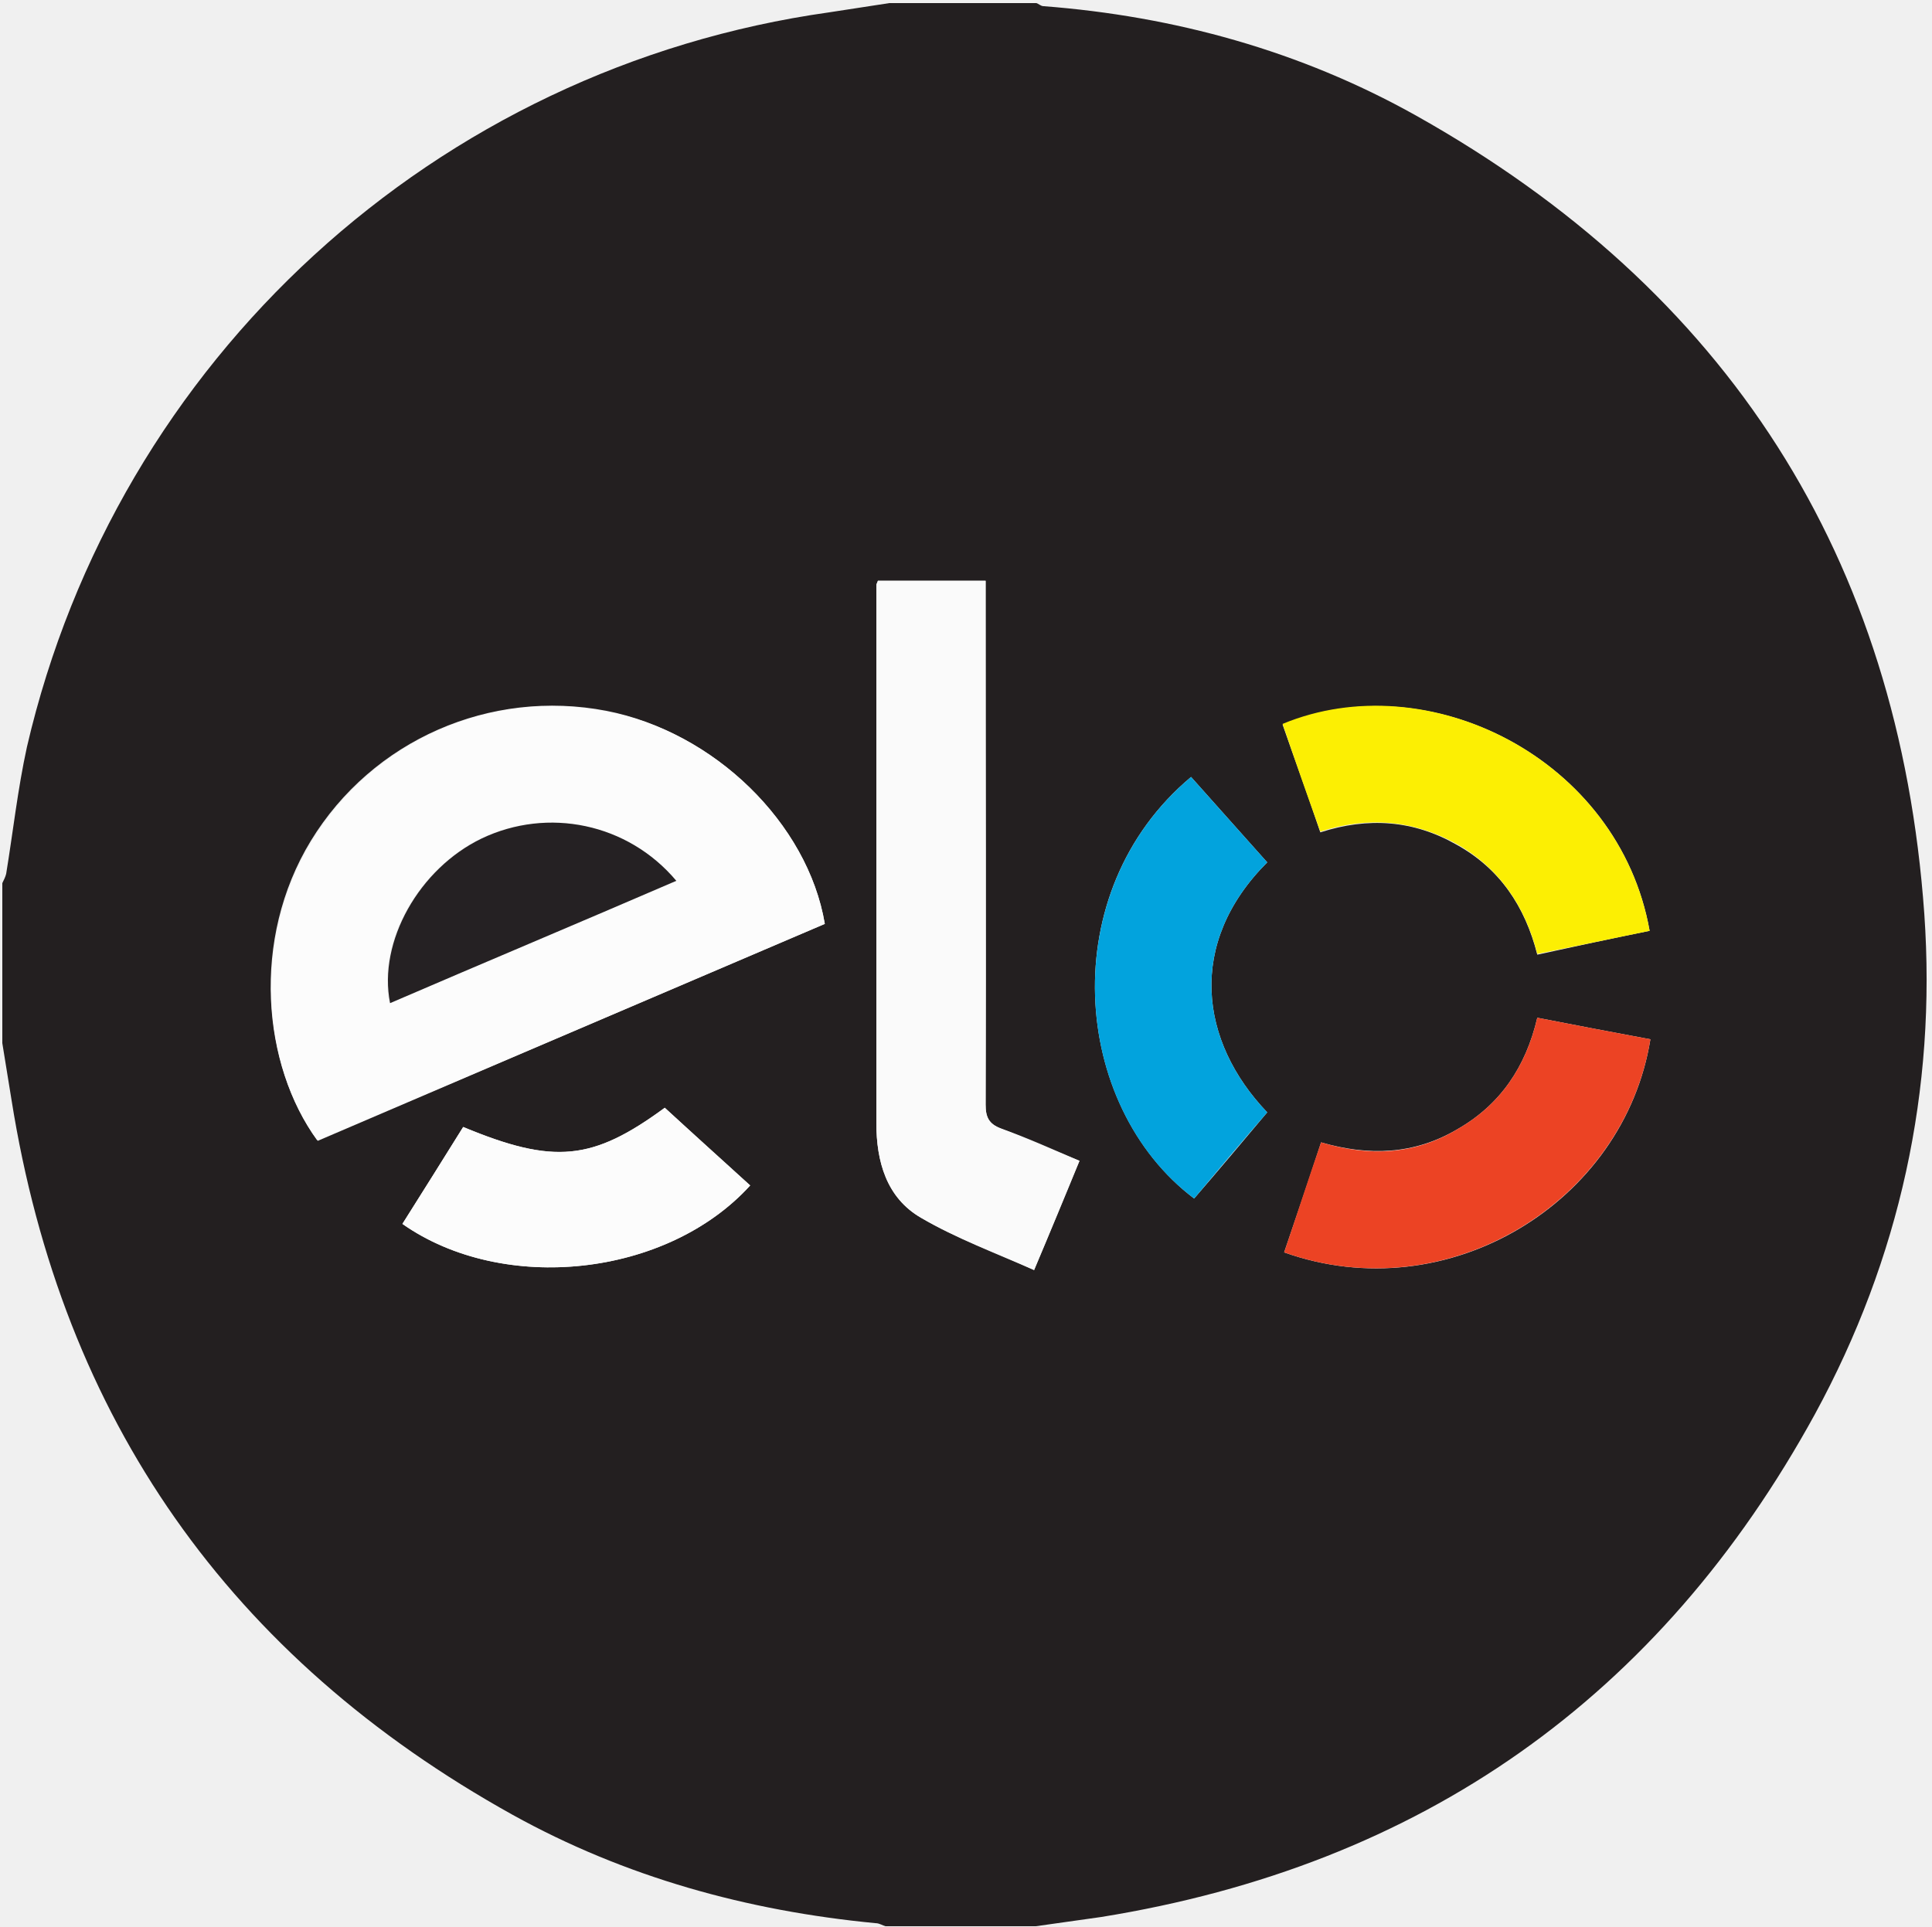
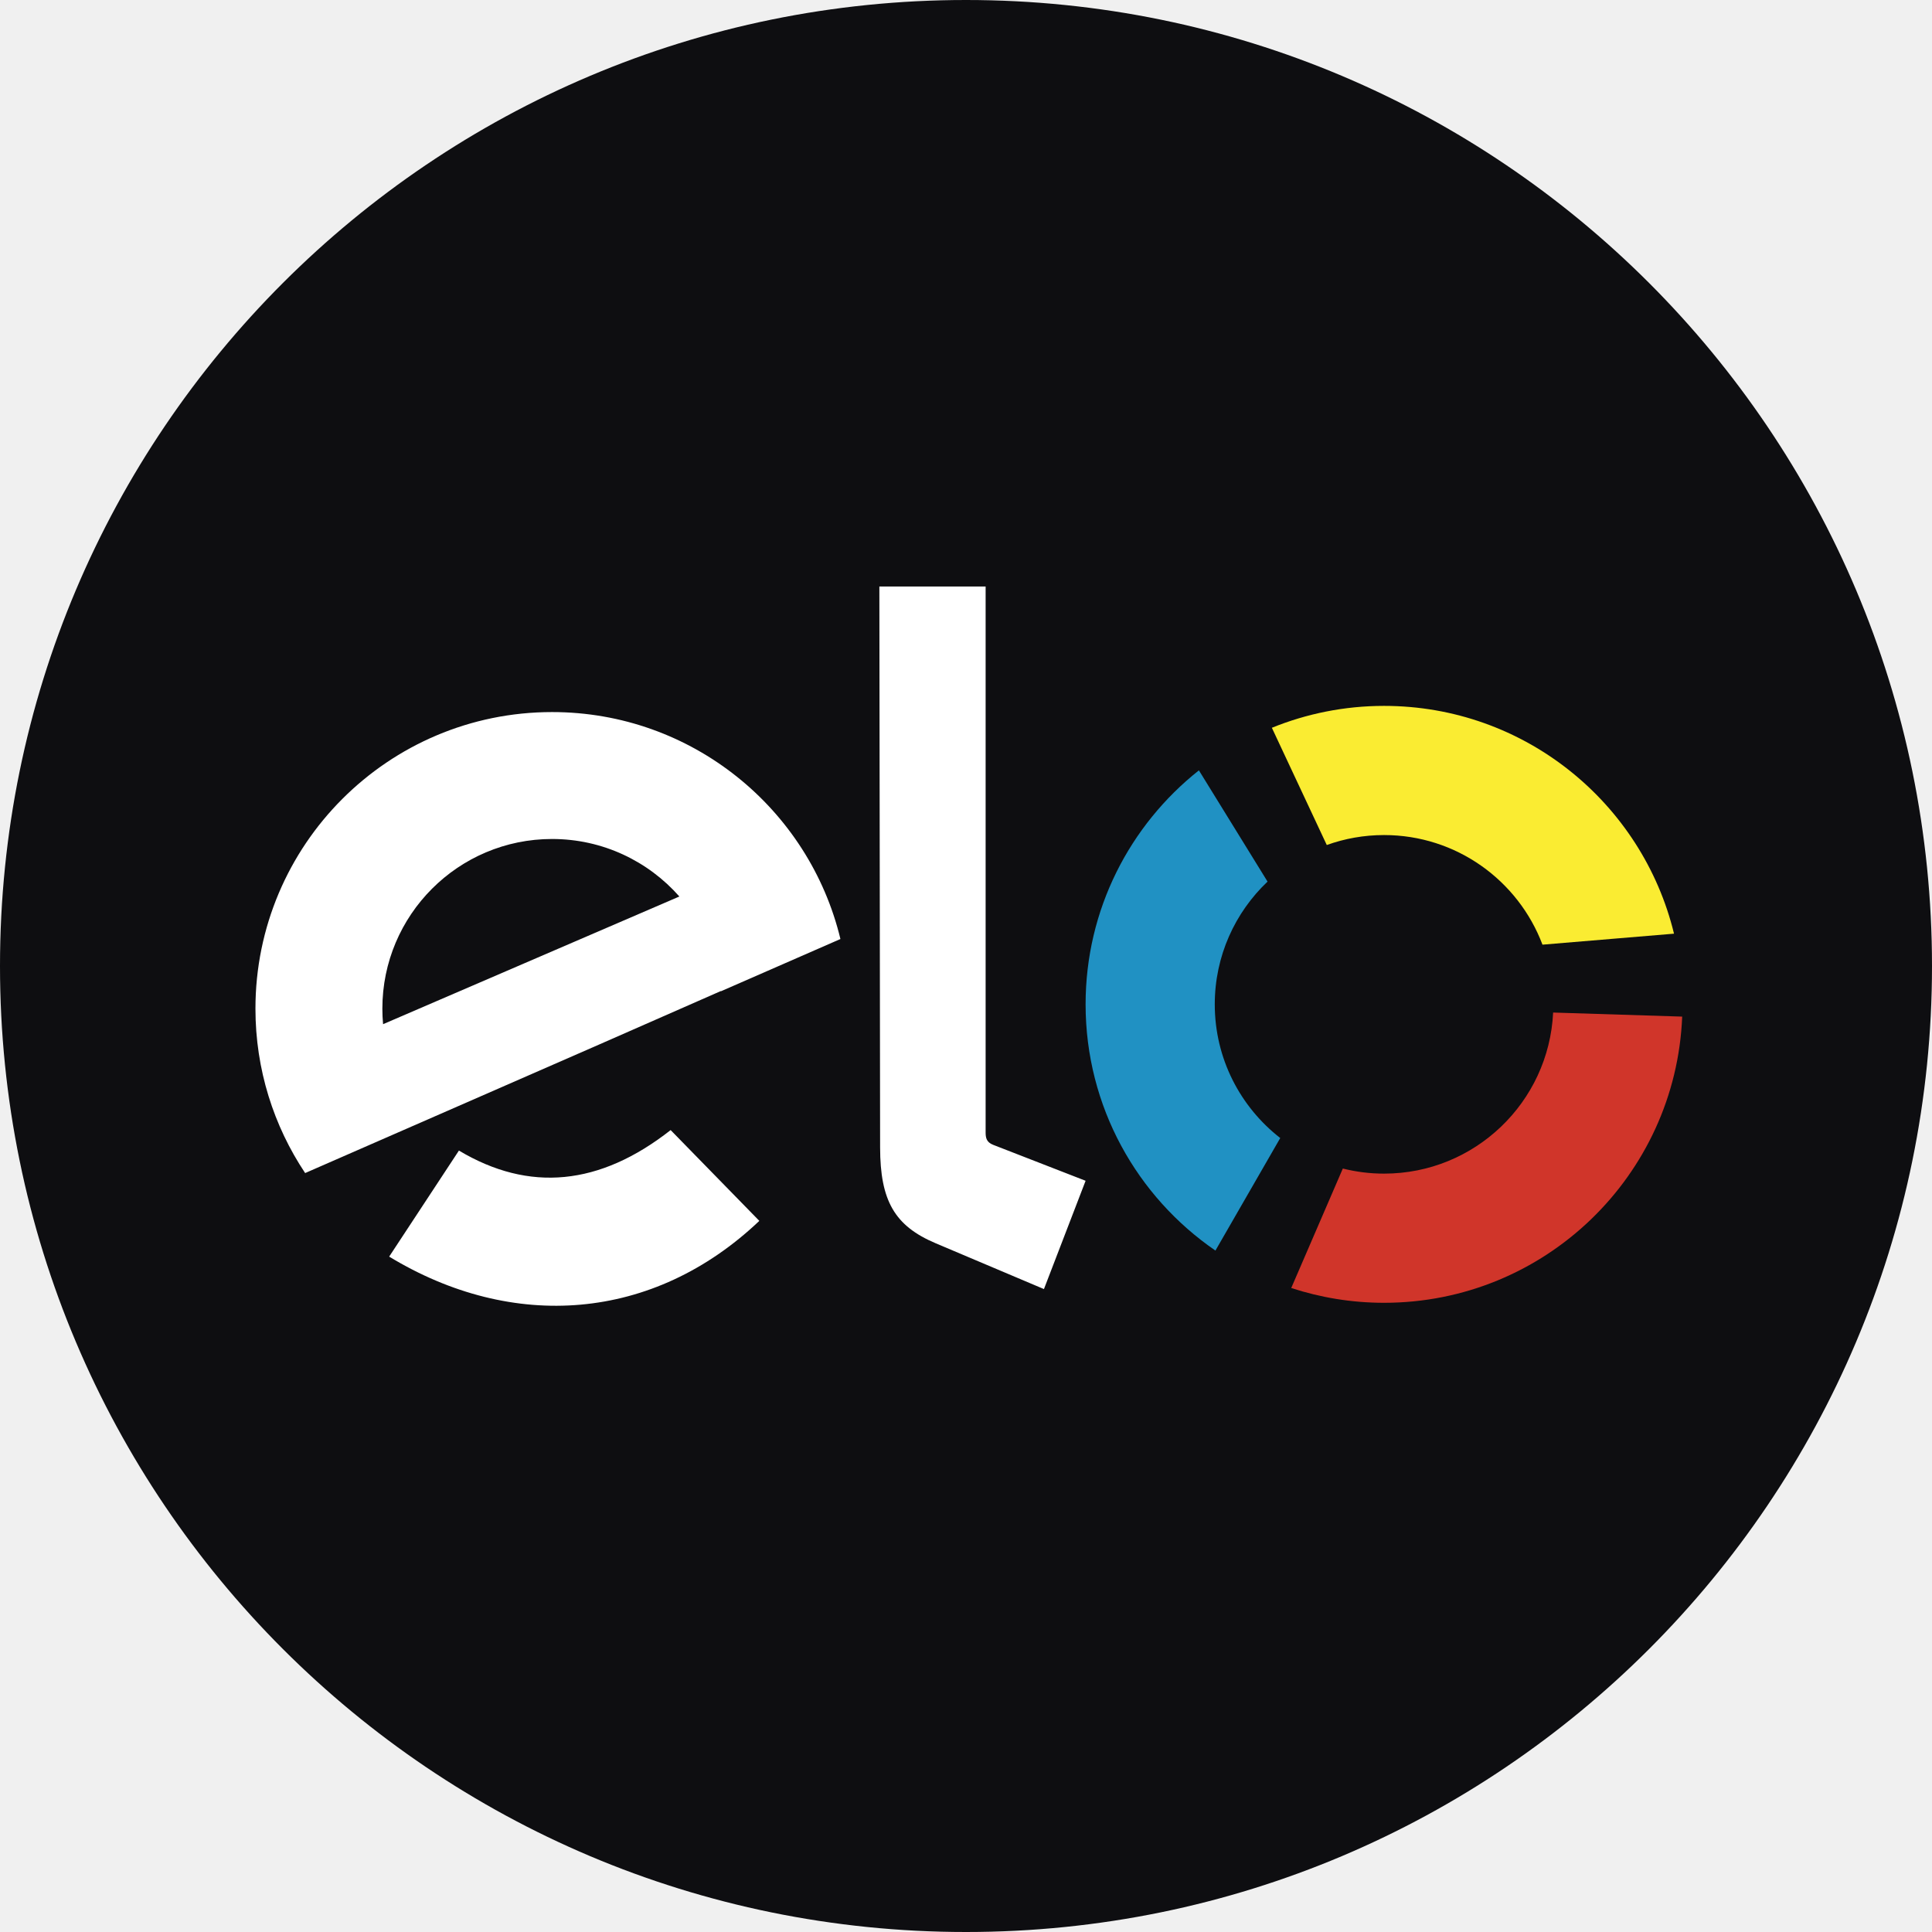
- <svg xmlns="http://www.w3.org/2000/svg" version="1.1" id="Camada_1" x="0px" y="0px" viewBox="0 0 251.1 250.4" style="enable-background:new 0 0 251.1 250.4;" xml:space="preserve">
-   <style type="text/css">
- 	.st0{fill:#231F20;}
- 	.st1{fill:#FCFCFC;}
- 	.st2{fill:#FAFAFA;}
- 	.st3{fill:#EC4324;}
- 	.st4{fill:#02A3DD;}
- 	.st5{fill:#FCEF03;}
- 	.st6{fill:#252123;}
- </style>
-   <path class="st0" d="M134.6,250.4c-6.5,0-13,0-19.5,0c-0.4-0.1-0.8-0.4-1.3-0.4c-16.7-1.6-32.6-6-47.2-14.1  C29.9,215.5,8.1,184.5,1.5,143c-0.4-2.5-0.8-4.9-1.2-7.4c0-6.9,0-13.8,0-20.8c0.2-0.4,0.4-0.8,0.5-1.2c0.9-5.5,1.5-11,2.7-16.5  C15.2,46.7,56.6,8.8,107.8,1.6c2.6-0.4,5.2-0.8,7.8-1.2c6.4,0,12.7,0,19.1,0c0.3,0.1,0.6,0.4,0.9,0.4C152.6,2.1,169,6.6,184,15  c40.5,22.7,62.8,57.4,66.1,103.8c1.6,22.9-3.2,44.8-14.2,65c-20.2,36.9-51.2,58.7-92.8,65.4C140.2,249.6,137.4,250,134.6,250.4z   M107.2,120.1c-2.2-13.1-14.5-25-28.4-27.7c-15.1-2.9-30.4,3.8-38.4,16.9c-7.8,12.8-6.3,29.1,0.8,38.9  C63.3,138.9,85.2,129.5,107.2,120.1z M114.1,75.5c-0.1,0.3-0.2,0.4-0.2,0.6c0,23.3,0,46.6,0,69.9c0,4.9,1.3,9.7,5.8,12.3  c4.6,2.7,9.7,4.6,14.7,6.8c2.1-4.9,3.9-9.5,5.9-14.2c-3.5-1.5-6.8-3-10.2-4.2c-1.6-0.6-2-1.5-2-3.1c0.1-21.9,0-43.8,0-65.7  c0-0.8,0-1.5,0-2.4C123.3,75.5,118.7,75.5,114.1,75.5z M199.8,132.3c-1.5,6.4-4.8,11.3-10.4,14.5c-5.6,3.3-11.5,3.5-17.7,1.7  c-1.6,4.9-3.2,9.6-4.8,14.3c21.3,7.6,44.2-6.5,47.6-27.7C209.7,134.2,204.9,133.3,199.8,132.3z M154.8,101  c-17.8,14.9-15.6,42.7,0.4,54.8c3.2-3.7,6.4-7.5,9.5-11.2c-8.8-9.2-10.5-22,0-32.5C161.4,108.4,158.1,104.7,154.8,101z M214.4,121  c-4-22.5-28.9-34.7-47.7-26.8c1.6,4.6,3.3,9.2,4.9,14c6.2-2,12.1-1.6,17.7,1.6c5.6,3.1,8.9,8,10.5,14.3  C204.8,123,209.5,122,214.4,121z M52.3,159.1c13.1,9.2,34.4,6.9,45.2-5c-3.7-3.3-7.4-6.7-11.1-10.1c-9.4,6.9-14.4,7.4-26.2,2.5  C57.6,150.7,55,154.8,52.3,159.1z" />
-   <path class="st1" d="M107.2,120.1c-22,9.4-44,18.8-65.9,28.2c-7.2-9.8-8.6-26.1-0.8-38.9c8-13.1,23.2-19.9,38.4-16.9  C92.8,95.1,105,107,107.2,120.1z M87.9,114.5c-6.4-7.5-16.7-9.6-25.4-5.5c-8.1,3.9-13.5,13.4-11.9,21.4  C63.1,125.1,75.4,119.8,87.9,114.5z" />
-   <path class="st2" d="M114.1,75.5c4.7,0,9.2,0,14,0c0,0.9,0,1.6,0,2.4c0,21.9,0,43.8,0,65.7c0,1.6,0.4,2.5,2,3.1  c3.4,1.3,6.7,2.8,10.2,4.2c-1.9,4.7-3.8,9.2-5.9,14.2c-5-2.3-10.1-4.1-14.7-6.8c-4.5-2.6-5.8-7.3-5.8-12.3c0-23.3,0-46.6,0-69.9  C113.9,75.9,114,75.8,114.1,75.5z" />
-   <path class="st3" d="M199.8,132.3c5.1,1,9.9,1.9,14.7,2.8c-3.4,21.1-26.3,35.3-47.6,27.7c1.6-4.7,3.1-9.4,4.8-14.3  c6.3,1.9,12.2,1.6,17.7-1.7C195,143.6,198.3,138.7,199.8,132.3z" />
-   <path class="st4" d="M154.8,101c3.3,3.7,6.6,7.4,9.9,11.1c-10.5,10.5-8.8,23.3,0,32.5c-3.2,3.7-6.4,7.5-9.5,11.2  C139.2,143.8,137,115.9,154.8,101z" />
-   <path class="st5" d="M214.4,121c-4.9,1-9.6,2-14.6,3c-1.6-6.3-5-11.2-10.5-14.3c-5.6-3.1-11.5-3.6-17.7-1.6c-1.7-4.7-3.3-9.3-4.9-14  C185.5,86.3,210.4,98.5,214.4,121z" />
-   <path class="st1" d="M52.3,159.1c2.7-4.3,5.3-8.4,7.9-12.6c11.8,4.9,16.8,4.4,26.2-2.5c3.7,3.4,7.4,6.7,11.1,10.1  C86.7,166,65.4,168.3,52.3,159.1z" />
-   <path class="st6" d="M87.9,114.5c-12.5,5.4-24.9,10.6-37.2,15.9c-1.6-8,3.8-17.5,11.9-21.4C71.2,104.9,81.6,107,87.9,114.5z" />
+ <svg xmlns="http://www.w3.org/2000/svg" width="256px" height="256px" viewBox="0 0 256 256" version="1.1" preserveAspectRatio="xMidYMid">
+   <g fill-rule="evenodd">
+     <path d="M128,0 C198.692,0 256,57.308 256,128 C256,198.693 198.692,256 128,256 C57.308,256 0,198.693 0,128 C0,57.308 57.308,0 128,0" fill="#0E0E11" />
+     <path d="M90.021,118.791 L50.759,135.71 C50.698,135.034 50.665,134.349 50.665,133.657 C50.665,121.238 60.732,111.17 73.151,111.17 C79.871,111.17 85.901,114.119 90.021,118.791 Z M73.151,94.353 C91.678,94.353 107.208,107.172 111.361,124.425 L95.52,131.351 L95.517,131.318 L79.31,138.439 L40.433,155.437 C36.274,149.203 33.848,141.713 33.848,133.657 C33.848,111.95 51.444,94.353 73.151,94.353 Z M100.615,161.772 C86.543,175.129 67.926,176.44 51.567,166.509 L60.81,152.456 C70.118,158.02 79.469,157.118 88.864,149.742 L100.615,161.772 Z M116.619,152.043 L116.52,77.718 L130.601,77.718 L130.601,150.037 C130.601,150.73 130.687,151.341 131.597,151.695 L143.847,156.459 L138.328,170.809 L123.978,164.738 C118.537,162.435 116.628,159.099 116.619,152.043 Z" fill="#FFFFFF" />
+     <path d="M169.64,150.794 C164.362,146.689 160.963,140.284 160.963,133.08 C160.963,126.676 163.651,120.903 167.956,116.816 L158.861,102.076 C149.718,109.319 143.847,120.511 143.847,133.08 C143.847,146.629 150.663,158.581 161.05,165.708 L169.64,150.794" fill="#2091C3" />
+     <path d="M175.805,111.969 C178.175,111.116 180.73,110.649 183.394,110.649 C192.998,110.649 201.188,116.688 204.387,125.173 L221.815,123.717 C217.608,106.397 202.008,93.534 183.394,93.534 C178.135,93.534 173.12,94.57 168.529,96.434 L175.805,111.969" fill="#FAEC32" />
+     <path d="M205.798,134.167 C205.23,146.051 195.417,155.512 183.394,155.512 C181.509,155.512 179.68,155.275 177.932,154.838 L171.095,170.667 C174.968,171.932 179.099,172.627 183.394,172.627 C204.69,172.627 222.045,155.792 222.899,134.706 L205.798,134.167" fill="#D0352A" />
+   </g>
</svg>
